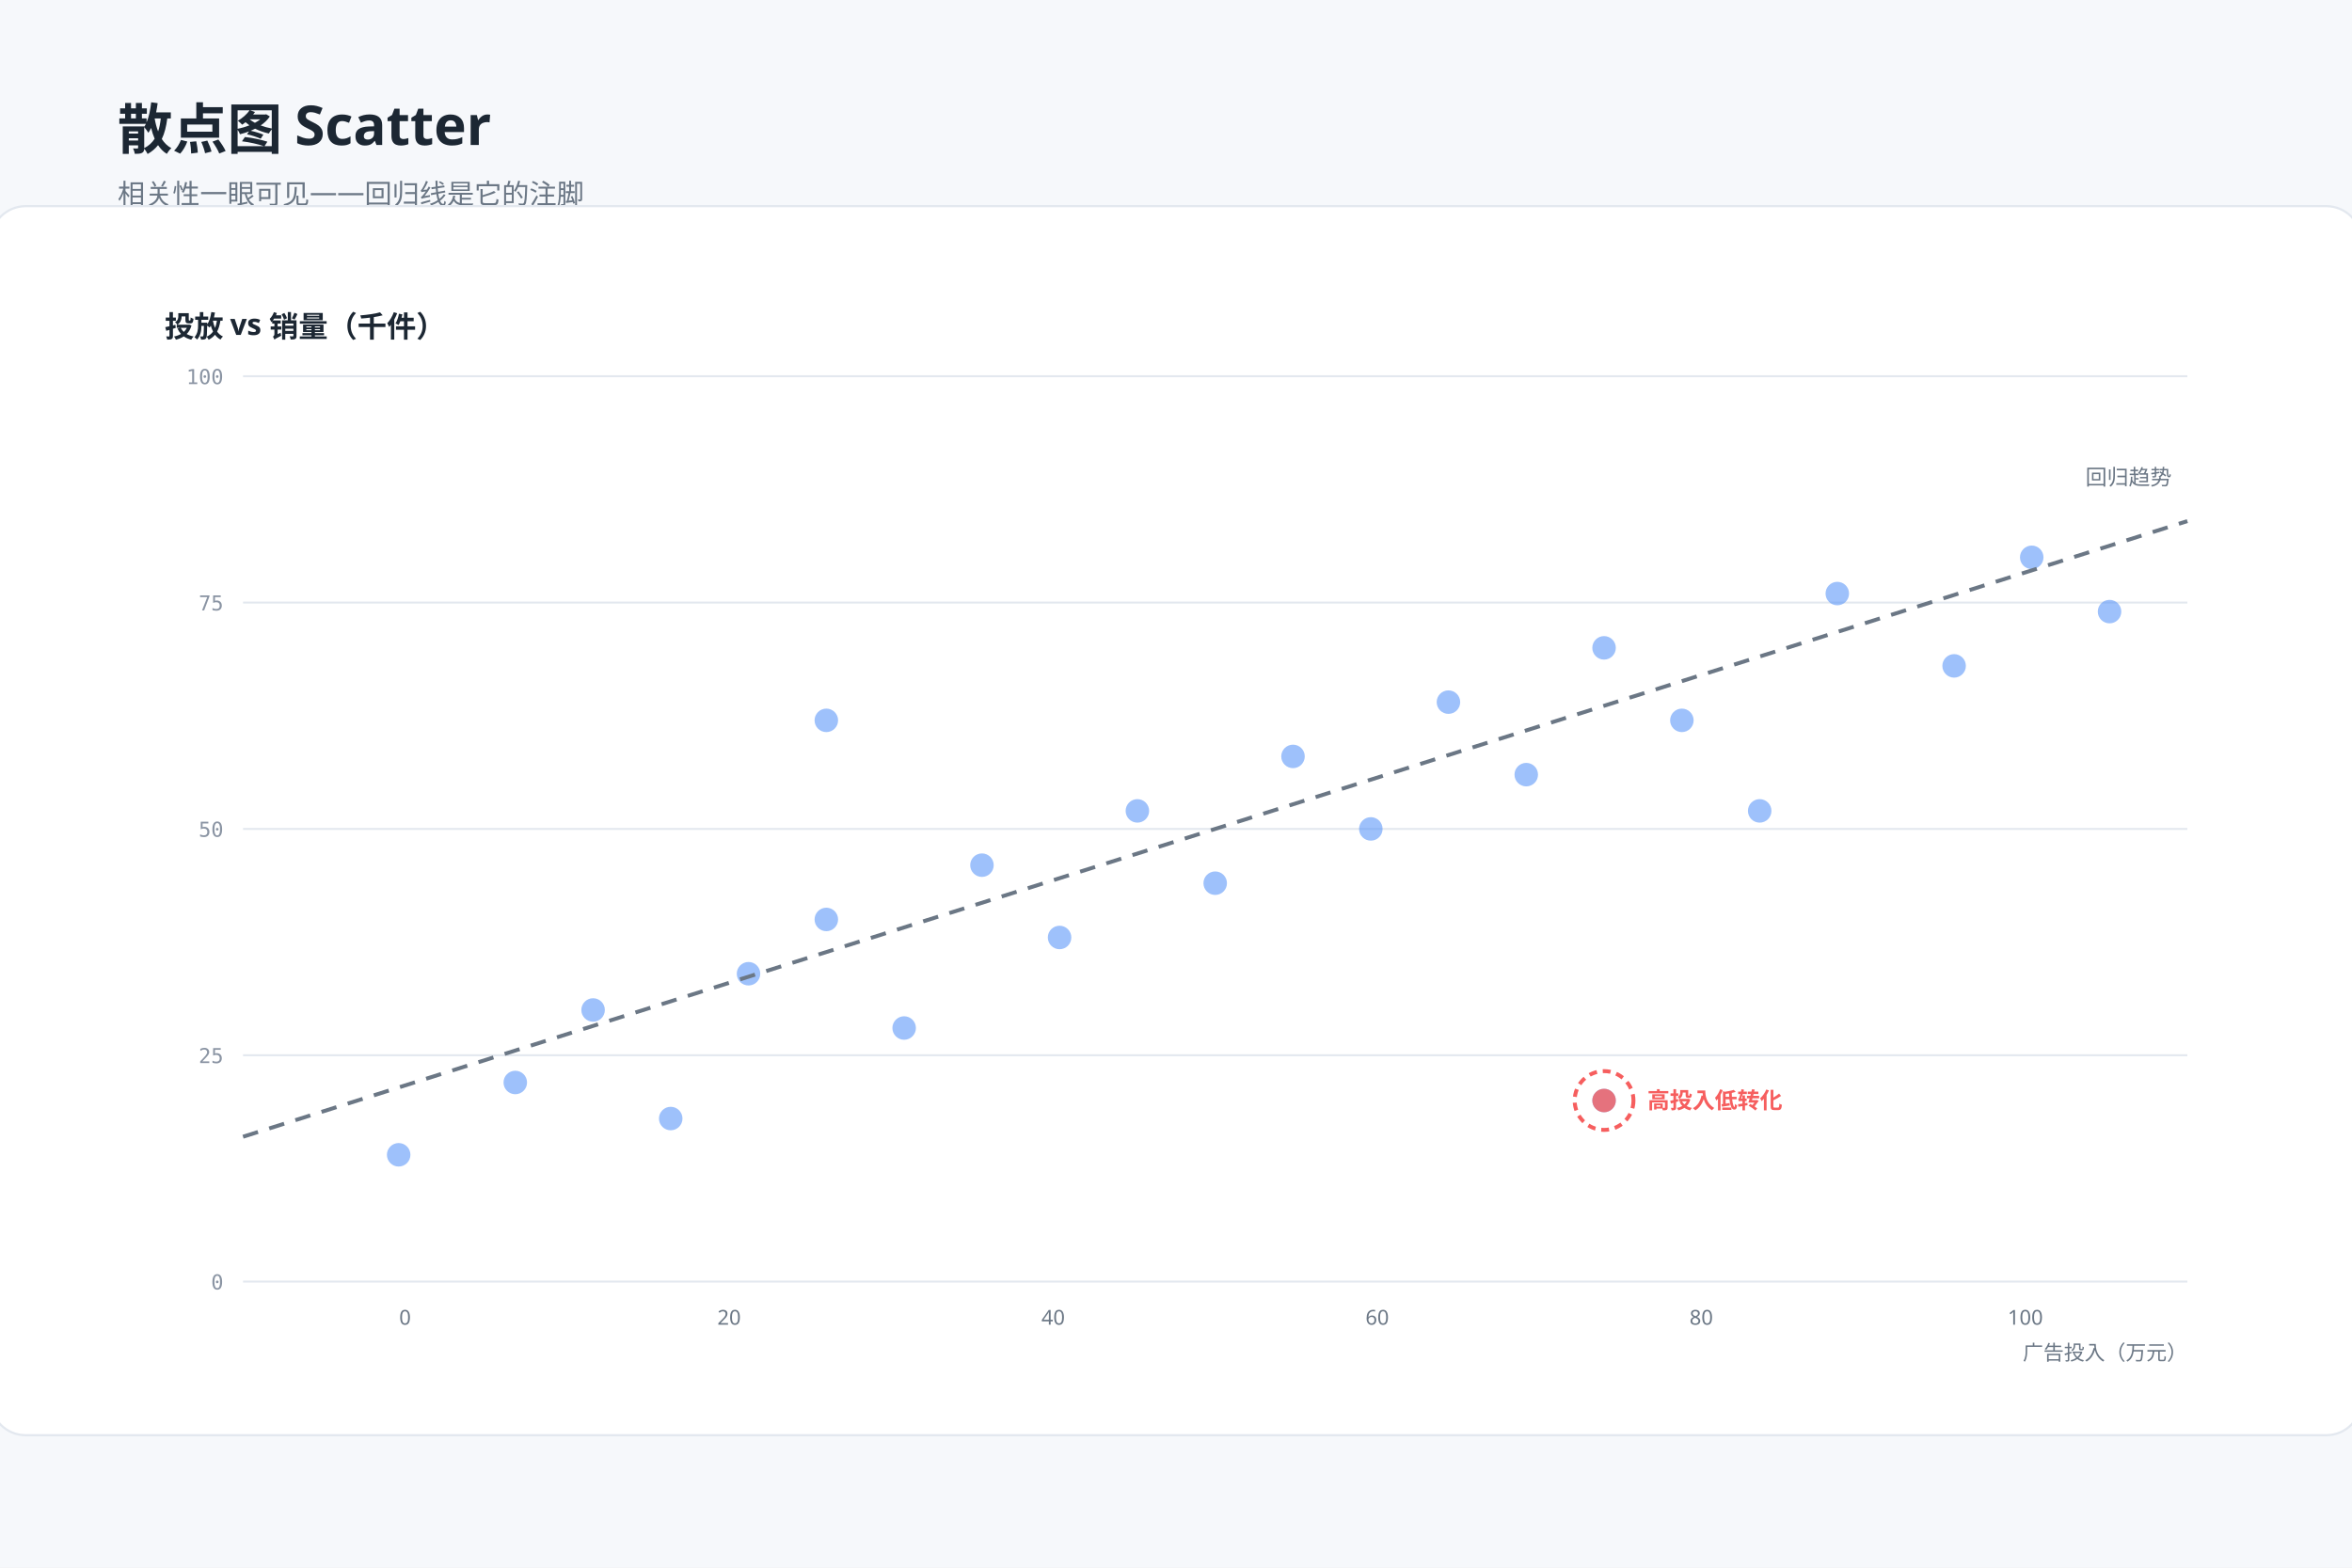
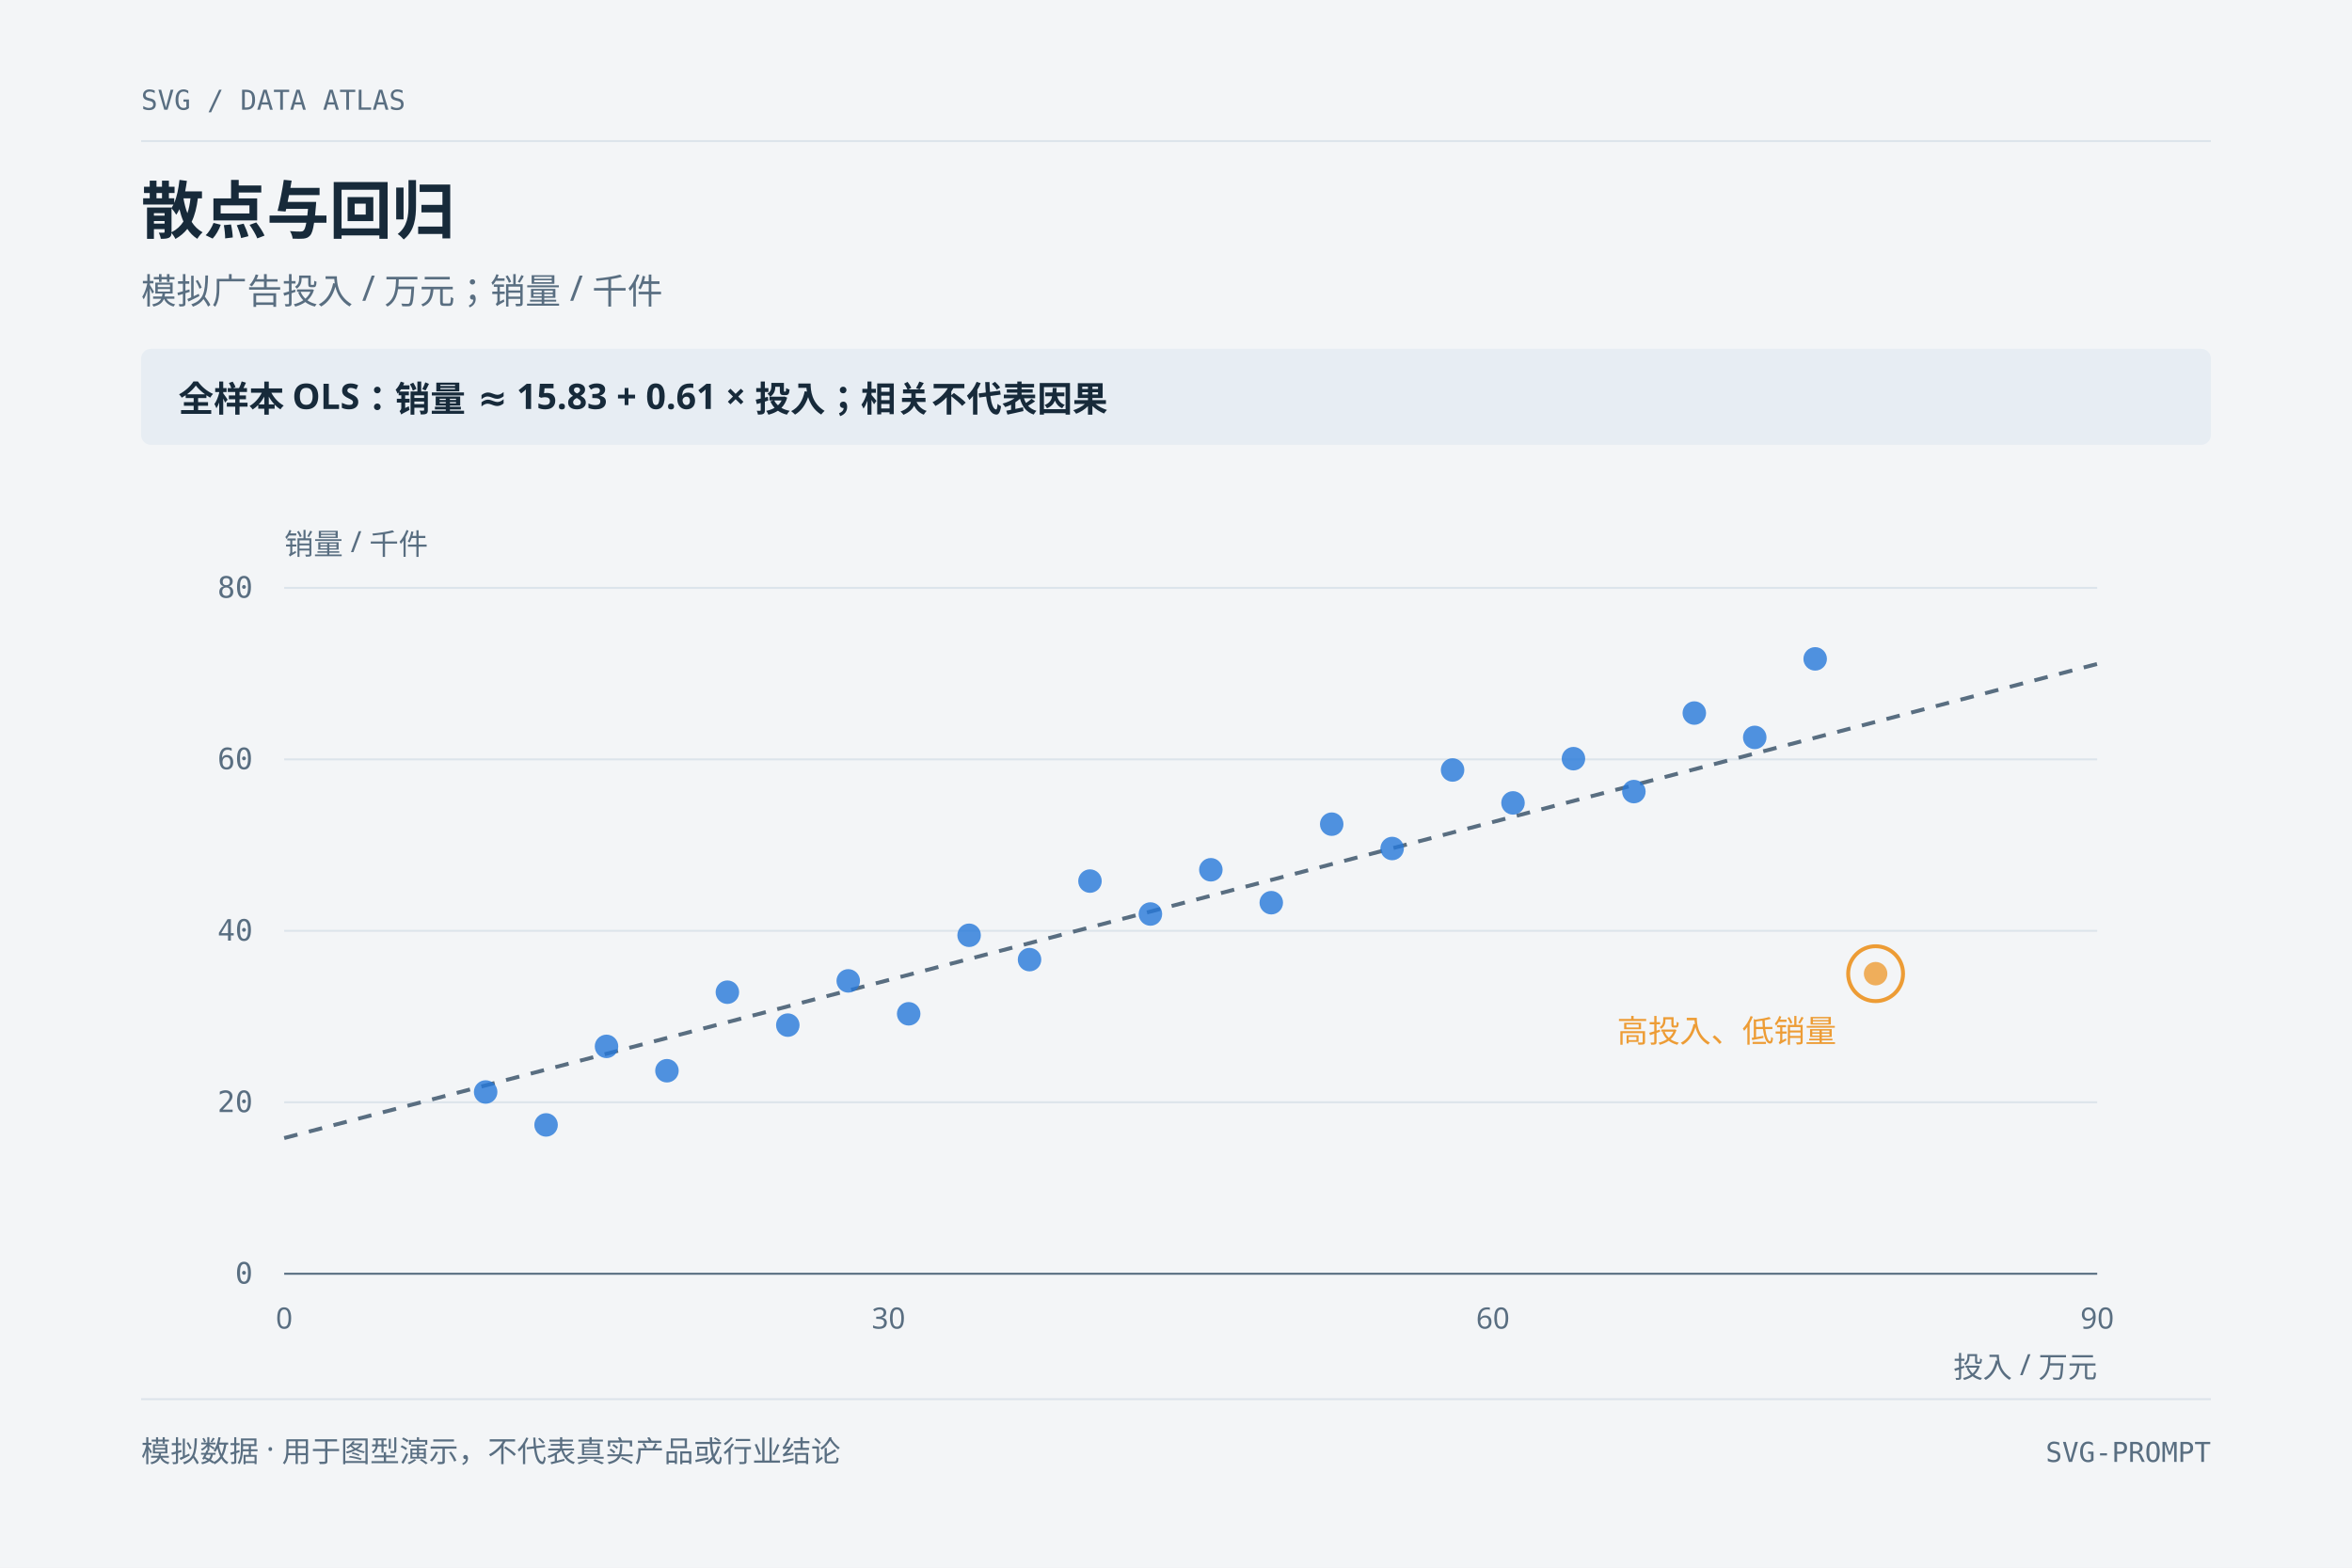
- <svg xmlns="http://www.w3.org/2000/svg" width="1200" height="800" viewBox="0 0 1200 800" font-family="PingFang SC, Hiragino Sans GB, Microsoft YaHei, sans-serif">
-   <rect width="1200" height="800" fill="#f6f8fb" />
-   <text x="60" y="76" font-size="28" font-weight="700" fill="#1c2733">散点图 Scatter</text>
-   <text x="60" y="104" font-size="14" fill="#6b7785">相关性一眼可见——回归线是它的注脚</text>
-   <g transform="translate(600,430) scale(1.12) translate(-600,-430)">
-     <g>
-       <rect x="60" y="140" width="1080" height="560" rx="16" fill="#ffffff" stroke="#e3e8ef" />
-     </g>
-   </g>
-   <text x="84" y="172" font-size="15" fill="#1c2733" text-anchor="start" font-weight="700">投放 vs 销量（千件）</text>
-   <line x1="124" y1="654" x2="1116" y2="654" stroke="#e3e8ef" />
-   <text x="114" y="658" font-size="10.5" fill="#8a94a3" text-anchor="end" font-family="SFMono-Regular, Menlo, monospace">0</text>
-   <line x1="124" y1="538.5" x2="1116" y2="538.5" stroke="#e3e8ef" />
-   <text x="114" y="542.5" font-size="10.5" fill="#8a94a3" text-anchor="end" font-family="SFMono-Regular, Menlo, monospace">25</text>
-   <line x1="124" y1="423" x2="1116" y2="423" stroke="#e3e8ef" />
-   <text x="114" y="427" font-size="10.5" fill="#8a94a3" text-anchor="end" font-family="SFMono-Regular, Menlo, monospace">50</text>
-   <line x1="124" y1="307.5" x2="1116" y2="307.5" stroke="#e3e8ef" />
-   <text x="114" y="311.5" font-size="10.5" fill="#8a94a3" text-anchor="end" font-family="SFMono-Regular, Menlo, monospace">75</text>
-   <line x1="124" y1="192" x2="1116" y2="192" stroke="#e3e8ef" />
-   <text x="114" y="196" font-size="10.5" fill="#8a94a3" text-anchor="end" font-family="SFMono-Regular, Menlo, monospace">100</text>
-   <text x="206.667" y="676" font-size="10.5" fill="#6b7785" text-anchor="middle">0</text>
-   <text x="372" y="676" font-size="10.5" fill="#6b7785" text-anchor="middle">20</text>
-   <text x="537.333" y="676" font-size="10.5" fill="#6b7785" text-anchor="middle">40</text>
-   <text x="702.667" y="676" font-size="10.5" fill="#6b7785" text-anchor="middle">60</text>
-   <text x="868" y="676" font-size="10.5" fill="#6b7785" text-anchor="middle">80</text>
-   <text x="1033.333" y="676" font-size="10.5" fill="#6b7785" text-anchor="middle">100</text>
-   <circle cx="203.4" cy="589.3" r="6" fill="#4f8ef7" opacity="0.55" />
-   <circle cx="262.9" cy="552.4" r="6" fill="#4f8ef7" opacity="0.55" />
-   <circle cx="302.6" cy="515.4" r="6" fill="#4f8ef7" opacity="0.55" />
-   <circle cx="342.2" cy="570.8" r="6" fill="#4f8ef7" opacity="0.55" />
-   <circle cx="381.9" cy="496.9" r="6" fill="#4f8ef7" opacity="0.55" />
-   <circle cx="421.6" cy="469.2" r="6" fill="#4f8ef7" opacity="0.55" />
-   <circle cx="461.3" cy="524.6" r="6" fill="#4f8ef7" opacity="0.55" />
-   <circle cx="501.0" cy="441.5" r="6" fill="#4f8ef7" opacity="0.55" />
-   <circle cx="540.6" cy="478.4" r="6" fill="#4f8ef7" opacity="0.55" />
-   <circle cx="580.3" cy="413.8" r="6" fill="#4f8ef7" opacity="0.55" />
-   <circle cx="620.0" cy="450.7" r="6" fill="#4f8ef7" opacity="0.55" />
-   <circle cx="659.7" cy="386.0" r="6" fill="#4f8ef7" opacity="0.55" />
-   <circle cx="699.4" cy="423.0" r="6" fill="#4f8ef7" opacity="0.55" />
-   <circle cx="739.0" cy="358.3" r="6" fill="#4f8ef7" opacity="0.55" />
-   <circle cx="778.7" cy="395.3" r="6" fill="#4f8ef7" opacity="0.55" />
-   <circle cx="818.4" cy="330.6" r="6" fill="#4f8ef7" opacity="0.55" />
-   <circle cx="858.1" cy="367.6" r="6" fill="#4f8ef7" opacity="0.55" />
-   <circle cx="897.8" cy="413.8" r="6" fill="#4f8ef7" opacity="0.55" />
-   <circle cx="937.4" cy="302.9" r="6" fill="#4f8ef7" opacity="0.55" />
-   <circle cx="997.0" cy="339.8" r="6" fill="#4f8ef7" opacity="0.55" />
-   <circle cx="1036.6" cy="284.4" r="6" fill="#4f8ef7" opacity="0.55" />
-   <circle cx="1076.3" cy="312.1" r="6" fill="#4f8ef7" opacity="0.55" />
-   <circle cx="818.4" cy="561.6" r="6" fill="#4f8ef7" opacity="0.55" />
-   <circle cx="421.6" cy="367.6" r="6" fill="#4f8ef7" opacity="0.55" />
-   <line x1="124" y1="580.08" x2="1116" y2="265.92" stroke="#6b7785" stroke-dasharray="8 6" stroke-width="2" />
-   <text x="1108" y="247.44" font-size="11" fill="#6b7785" text-anchor="end">回归趋势</text>
-   <circle cx="818.4" cy="561.6" r="15" fill="none" stroke="#f65e5e" stroke-dasharray="4 3" stroke-width="2" />
-   <circle cx="818.4" cy="561.6" r="6" fill="#f65e5e" opacity="0.8" />
-   <text x="840.4" y="565.6" font-size="11.5" fill="#f65e5e" text-anchor="start" font-weight="600">高投入低转化</text>
-   <text x="1116" y="694" font-size="10.5" fill="#6b7785" text-anchor="end">广告投入（万元）</text>
+ <svg xmlns="http://www.w3.org/2000/svg" width="1200" height="800" viewBox="0 0 1200 800" role="img" aria-labelledby="title desc">
+   <rect x="0.000" y="0.000" width="1200.000" height="800.000" rx="0" fill="#f3f5f7" />
+   <text x="72.000" y="56.000" font-size="14" fill="#596e81" text-anchor="start" font-weight="400" font-family="SFMono-Regular, Consolas, monospace">SVG / DATA ATLAS</text>
+   <line x1="72.000" y1="72.000" x2="1128.000" y2="72.000" stroke="#dce4eb" stroke-width="1" />
+   <text x="72.000" y="119.000" font-size="32" fill="#172a3a" text-anchor="start" font-weight="700" font-family="PingFang SC, Microsoft YaHei, sans-serif">散点与回归</text>
+   <text x="72.000" y="155.000" font-size="18" fill="#596e81" text-anchor="start" font-weight="400" font-family="PingFang SC, Microsoft YaHei, sans-serif">模拟广告投入 / 万元；销量 / 千件</text>
+   <rect x="72.000" y="178.000" width="1056.000" height="49.000" rx="5" fill="#e7edf3" />
+   <text x="91.000" y="210.000" font-size="18" fill="#172a3a" text-anchor="start" font-weight="600" font-family="PingFang SC, Microsoft YaHei, sans-serif">全样本 OLS：销量 ≈ 15.83 + 0.61 × 投入；相关不代表因果</text>
+   <line x1="72.000" y1="714.000" x2="1128.000" y2="714.000" stroke="#dce4eb" stroke-width="1" />
+   <text x="72.000" y="746.000" font-size="15" fill="#596e81" text-anchor="start" font-weight="400" font-family="PingFang SC, Microsoft YaHei, sans-serif">模拟数据 · 用于图型演示，不代表真实产品或行业结论</text>
+   <text x="1128.000" y="746.000" font-size="14" fill="#596e81" text-anchor="end" font-weight="400" font-family="SFMono-Regular, Consolas, monospace">SVG-PROMPT</text>
+   <line x1="145.000" y1="650.000" x2="1070.000" y2="650.000" stroke="#dce4eb" stroke-width="1" />
+   <text x="129.000" y="655.000" font-size="15" fill="#596e81" text-anchor="end" font-weight="400" font-family="SFMono-Regular, Consolas, monospace">0</text>
+   <line x1="145.000" y1="562.500" x2="1070.000" y2="562.500" stroke="#dce4eb" stroke-width="1" />
+   <text x="129.000" y="567.500" font-size="15" fill="#596e81" text-anchor="end" font-weight="400" font-family="SFMono-Regular, Consolas, monospace">20</text>
+   <line x1="145.000" y1="475.000" x2="1070.000" y2="475.000" stroke="#dce4eb" stroke-width="1" />
+   <text x="129.000" y="480.000" font-size="15" fill="#596e81" text-anchor="end" font-weight="400" font-family="SFMono-Regular, Consolas, monospace">40</text>
+   <line x1="145.000" y1="387.500" x2="1070.000" y2="387.500" stroke="#dce4eb" stroke-width="1" />
+   <text x="129.000" y="392.500" font-size="15" fill="#596e81" text-anchor="end" font-weight="400" font-family="SFMono-Regular, Consolas, monospace">60</text>
+   <line x1="145.000" y1="300.000" x2="1070.000" y2="300.000" stroke="#dce4eb" stroke-width="1" />
+   <text x="129.000" y="305.000" font-size="15" fill="#596e81" text-anchor="end" font-weight="400" font-family="SFMono-Regular, Consolas, monospace">80</text>
+   <line x1="145.000" y1="650.000" x2="1070.000" y2="650.000" stroke="#596e81" stroke-width="1" />
+   <text x="145.000" y="678.000" font-size="15" fill="#596e81" text-anchor="middle" font-weight="400" font-family="PingFang SC, Microsoft YaHei, sans-serif">0</text>
+   <text x="453.333" y="678.000" font-size="15" fill="#596e81" text-anchor="middle" font-weight="400" font-family="PingFang SC, Microsoft YaHei, sans-serif">30</text>
+   <text x="761.667" y="678.000" font-size="15" fill="#596e81" text-anchor="middle" font-weight="400" font-family="PingFang SC, Microsoft YaHei, sans-serif">60</text>
+   <text x="1070.000" y="678.000" font-size="15" fill="#596e81" text-anchor="middle" font-weight="400" font-family="PingFang SC, Microsoft YaHei, sans-serif">90</text>
+   <text x="145.000" y="283.000" font-size="15" fill="#596e81" text-anchor="start" font-weight="400" font-family="PingFang SC, Microsoft YaHei, sans-serif">销量 / 千件</text>
+   <text x="1070.000" y="703.000" font-size="15" fill="#596e81" text-anchor="end" font-weight="400" font-family="PingFang SC, Microsoft YaHei, sans-serif">投入 / 万元</text>
+   <path d="M 145.000 580.759 L 1070.000 338.816" fill="none" stroke="#596e81" stroke-width="2" stroke-dasharray="7 6" />
+   <circle cx="247.778" cy="557.250" r="6.000" fill="#2678d9" fill-opacity="0.8" data-x="10" data-y="21.2" />
+   <circle cx="278.611" cy="574.050" r="6.000" fill="#2678d9" fill-opacity="0.8" data-x="13" data-y="17.36" />
+   <circle cx="309.444" cy="533.975" r="6.000" fill="#2678d9" fill-opacity="0.8" data-x="16" data-y="26.52" />
+   <circle cx="340.278" cy="546.400" r="6.000" fill="#2678d9" fill-opacity="0.8" data-x="19" data-y="23.68" />
+   <circle cx="371.111" cy="506.325" r="6.000" fill="#2678d9" fill-opacity="0.8" data-x="22" data-y="32.84" />
+   <circle cx="401.944" cy="523.125" r="6.000" fill="#2678d9" fill-opacity="0.8" data-x="25" data-y="29.0" />
+   <circle cx="432.778" cy="500.550" r="6.000" fill="#2678d9" fill-opacity="0.8" data-x="28" data-y="34.16" />
+   <circle cx="463.611" cy="517.350" r="6.000" fill="#2678d9" fill-opacity="0.8" data-x="31" data-y="30.32" />
+   <circle cx="494.444" cy="477.275" r="6.000" fill="#2678d9" fill-opacity="0.8" data-x="34" data-y="39.480000000000004" />
+   <circle cx="525.278" cy="489.700" r="6.000" fill="#2678d9" fill-opacity="0.8" data-x="37" data-y="36.64" />
+   <circle cx="556.111" cy="449.625" r="6.000" fill="#2678d9" fill-opacity="0.8" data-x="40" data-y="45.8" />
+   <circle cx="586.944" cy="466.425" r="6.000" fill="#2678d9" fill-opacity="0.8" data-x="43" data-y="41.959999999999994" />
+   <circle cx="617.778" cy="443.850" r="6.000" fill="#2678d9" fill-opacity="0.8" data-x="46" data-y="47.12" />
+   <circle cx="648.611" cy="460.650" r="6.000" fill="#2678d9" fill-opacity="0.8" data-x="49" data-y="43.28" />
+   <circle cx="679.444" cy="420.575" r="6.000" fill="#2678d9" fill-opacity="0.8" data-x="52" data-y="52.44" />
+   <circle cx="710.278" cy="433.000" r="6.000" fill="#2678d9" fill-opacity="0.8" data-x="55" data-y="49.6" />
+   <circle cx="741.111" cy="392.925" r="6.000" fill="#2678d9" fill-opacity="0.8" data-x="58" data-y="58.76" />
+   <circle cx="771.944" cy="409.725" r="6.000" fill="#2678d9" fill-opacity="0.8" data-x="61" data-y="54.92" />
+   <circle cx="802.778" cy="387.150" r="6.000" fill="#2678d9" fill-opacity="0.8" data-x="64" data-y="60.08" />
+   <circle cx="833.611" cy="403.950" r="6.000" fill="#2678d9" fill-opacity="0.8" data-x="67" data-y="56.239999999999995" />
+   <circle cx="864.444" cy="363.875" r="6.000" fill="#2678d9" fill-opacity="0.8" data-x="70" data-y="65.4" />
+   <circle cx="895.278" cy="376.300" r="6.000" fill="#2678d9" fill-opacity="0.8" data-x="73" data-y="62.56" />
+   <circle cx="926.111" cy="336.225" r="6.000" fill="#2678d9" fill-opacity="0.8" data-x="76" data-y="71.72" />
+   <circle cx="956.944" cy="496.875" r="6.000" fill="#ed9c35" fill-opacity="0.8" data-x="79" data-y="35" />
+   <circle cx="956.944" cy="496.875" r="14.000" fill="none" stroke="#ed9c35" stroke-width="2" />
+   <text x="936.944" y="531.875" font-size="16" fill="#ed9c35" text-anchor="end" font-weight="400" font-family="PingFang SC, Microsoft YaHei, sans-serif">高投入、低销量</text>
</svg>
